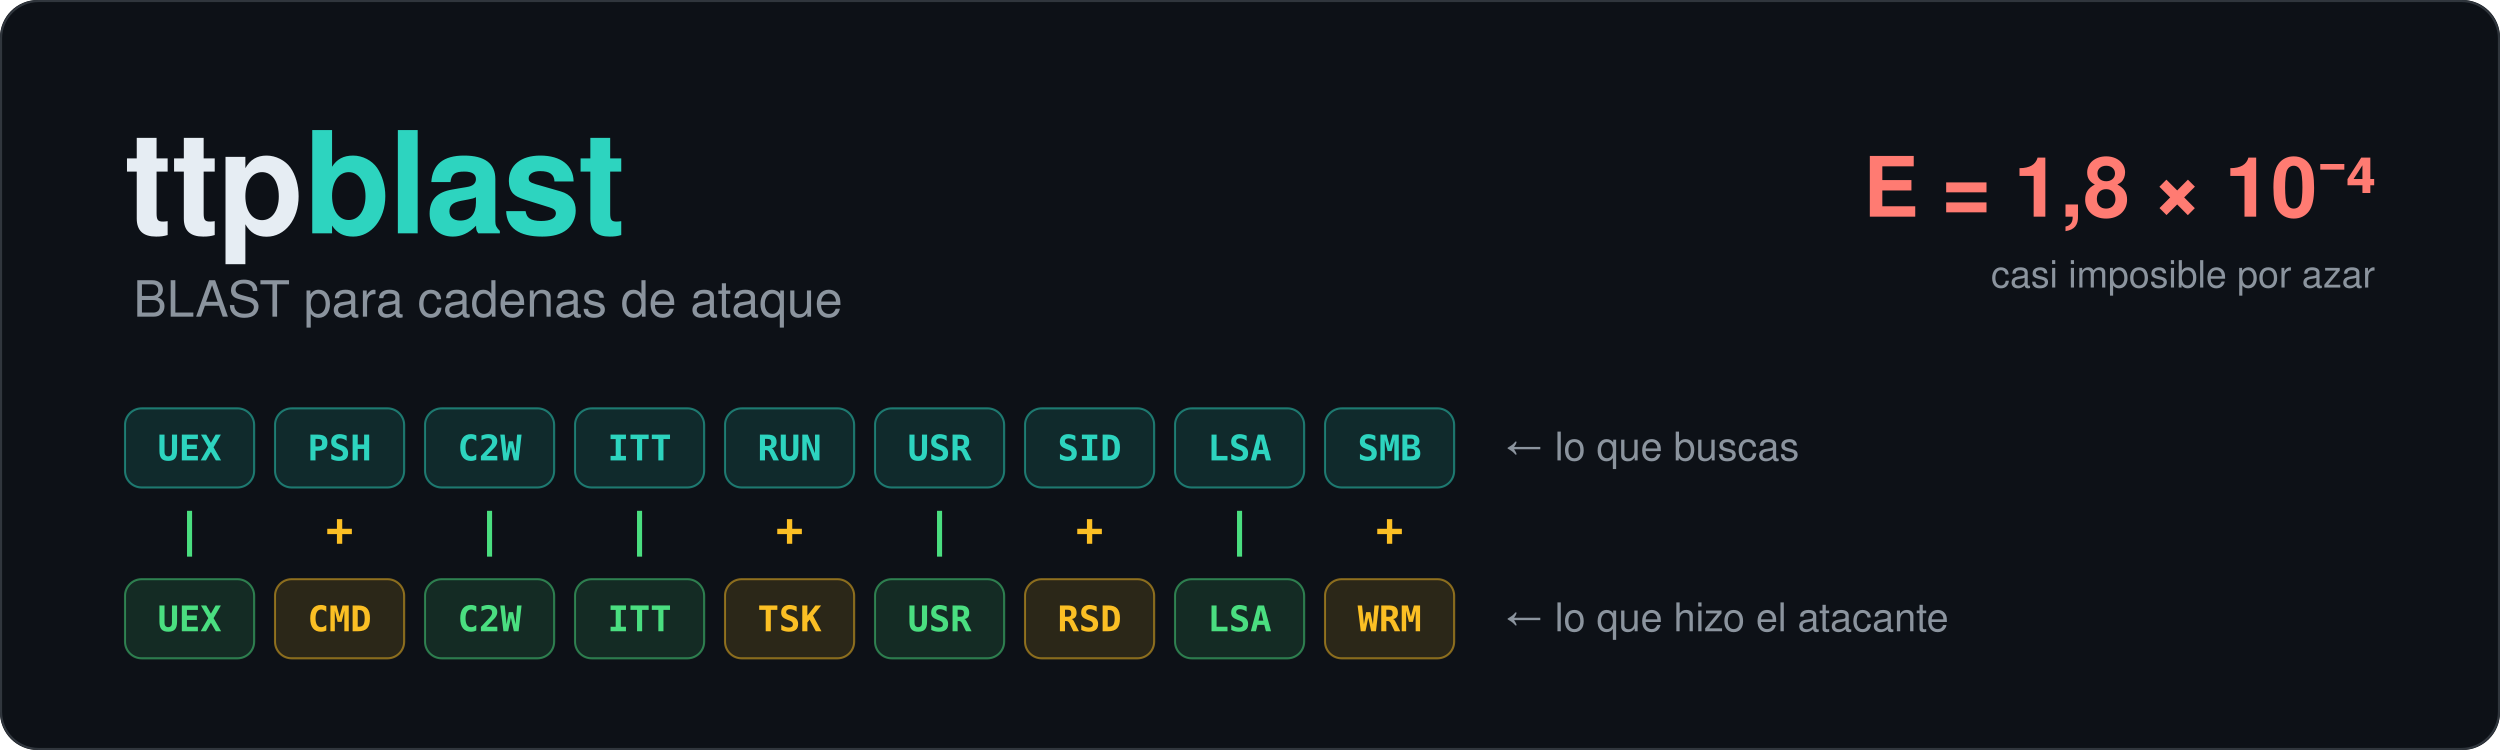
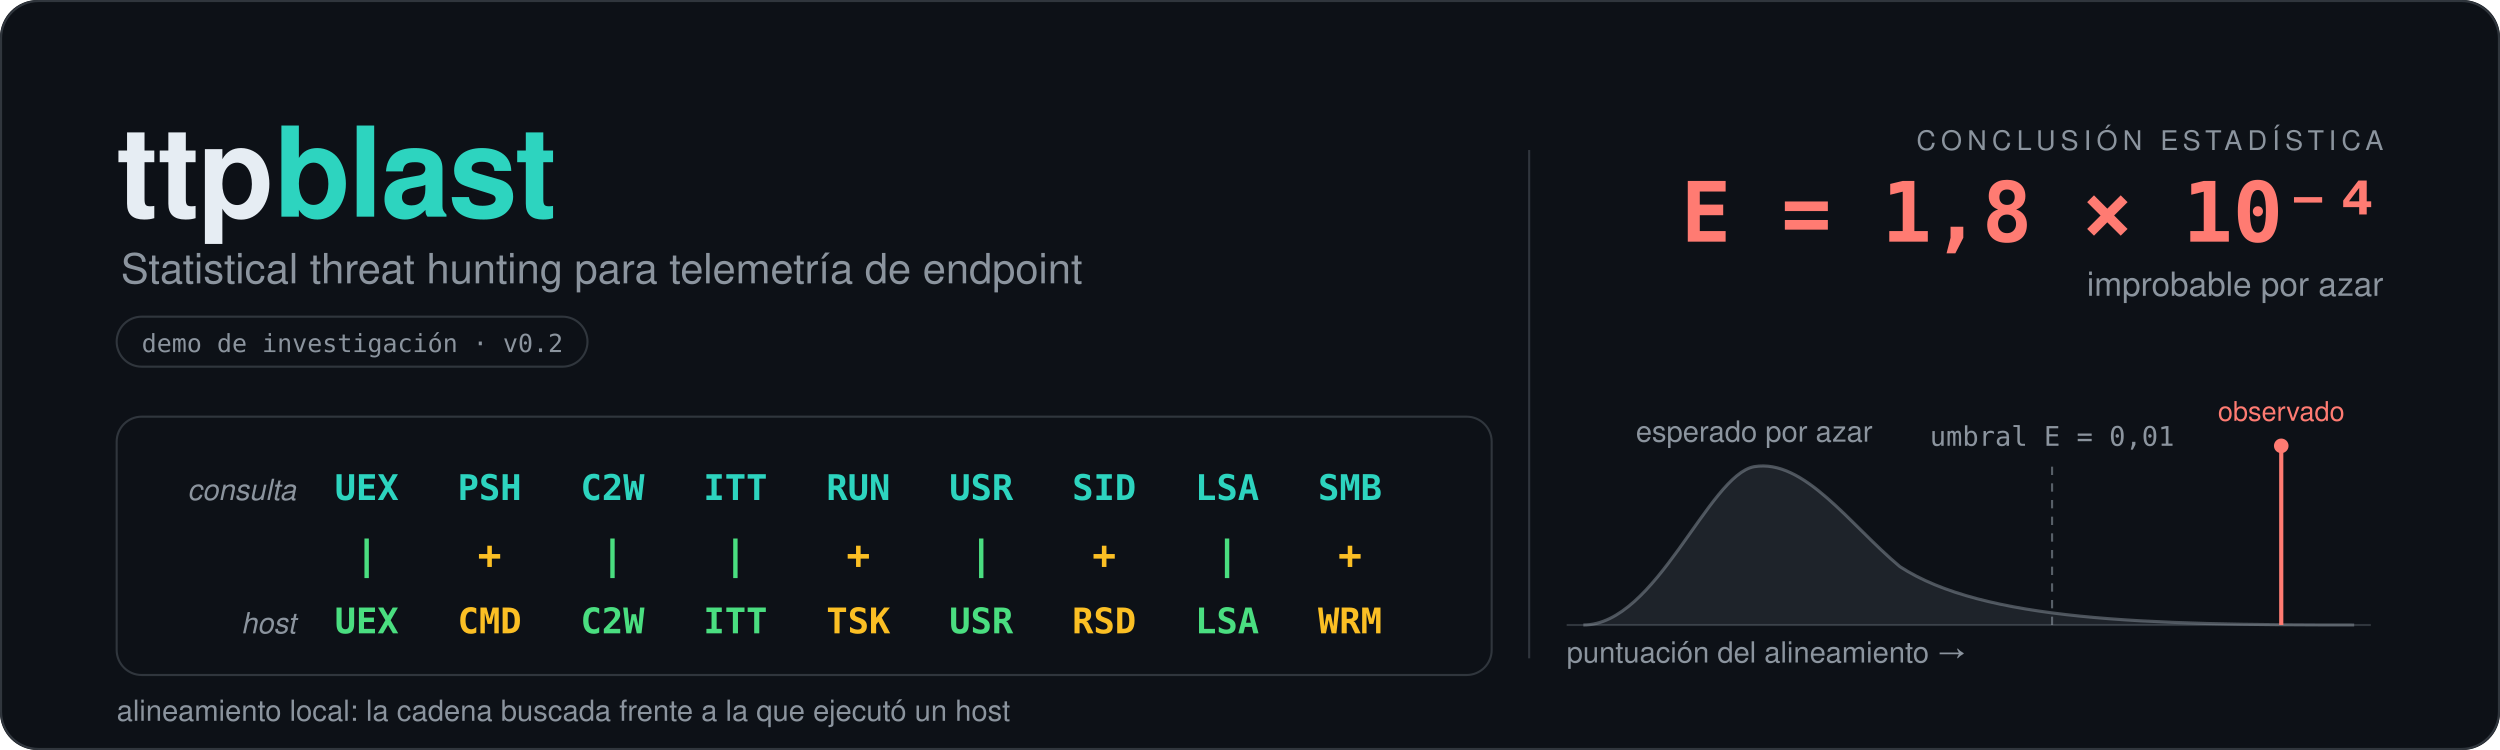
- <svg xmlns="http://www.w3.org/2000/svg" width="1200" height="360" viewBox="0 0 1200 360" role="img" aria-label="ttpblast: una cadena de ataque alineada con la variante que ejecutó el atacante, E = 1,8 × 10⁻⁴">
+ <svg xmlns="http://www.w3.org/2000/svg" width="1200" height="360" viewBox="0 0 1200 360" role="img" aria-labelledby="ttl desc">
  <rect width="1200" height="360" rx="18" fill="#0d1117" />
  <rect x="0.5" y="0.5" width="1199" height="359" rx="18" fill="none" stroke="#30363d" />
-   <text x="60" y="112" font-family="'Segoe UI',-apple-system,BlinkMacSystemFont,Helvetica,Arial,sans-serif" font-size="68" font-weight="700" fill="#e6edf3" letter-spacing="-1">ttp<tspan fill="#2dd4bf">blast</tspan>
+   <text x="56" y="104" font-family="'Segoe UI',-apple-system,BlinkMacSystemFont,Helvetica,Arial,sans-serif" font-size="60" font-weight="700" letter-spacing="-1" fill="#e6edf3">ttp<tspan fill="#2dd4bf">blast</tspan>
  </text>
-   <text x="64" y="152" font-family="'Segoe UI',-apple-system,BlinkMacSystemFont,Helvetica,Arial,sans-serif" font-size="24" fill="#8b949e">BLAST para cadenas de ataque</text>
-   <text x="1140" y="104" text-anchor="end" font-family="'Segoe UI',-apple-system,BlinkMacSystemFont,Helvetica,Arial,sans-serif" font-size="40" font-weight="700" fill="#ff7b72">E = 1,8 × 10⁻⁴</text>
-   <text x="1140" y="138" text-anchor="end" font-family="'Segoe UI',-apple-system,BlinkMacSystemFont,Helvetica,Arial,sans-serif" font-size="18" fill="#8b949e">casi imposible por azar</text>
-   <rect x="60" y="196" width="62" height="38" rx="8" fill="rgba(45,212,191,0.13)" stroke="rgba(45,212,191,0.5)" />
-   <text x="91" y="221" text-anchor="middle" fill="#2dd4bf" font-family="'Cascadia Mono','SF Mono',Menlo,Consolas,'DejaVu Sans Mono',monospace" font-size="17" font-weight="600">UEX</text>
-   <text x="91" y="262" text-anchor="middle" fill="#4ade80" font-family="'Cascadia Mono','SF Mono',Menlo,Consolas,'DejaVu Sans Mono',monospace" font-size="22" font-weight="700">|</text>
-   <rect x="60" y="278" width="62" height="38" rx="8" fill="rgba(74,222,128,0.13)" stroke="rgba(74,222,128,0.5)" />
-   <text x="91" y="303" text-anchor="middle" fill="#4ade80" font-family="'Cascadia Mono','SF Mono',Menlo,Consolas,'DejaVu Sans Mono',monospace" font-size="17" font-weight="600">UEX</text>
-   <rect x="132" y="196" width="62" height="38" rx="8" fill="rgba(45,212,191,0.13)" stroke="rgba(45,212,191,0.5)" />
-   <text x="163" y="221" text-anchor="middle" fill="#2dd4bf" font-family="'Cascadia Mono','SF Mono',Menlo,Consolas,'DejaVu Sans Mono',monospace" font-size="17" font-weight="600">PSH</text>
-   <text x="163" y="262" text-anchor="middle" fill="#fbbf24" font-family="'Cascadia Mono','SF Mono',Menlo,Consolas,'DejaVu Sans Mono',monospace" font-size="22" font-weight="700">+</text>
-   <rect x="132" y="278" width="62" height="38" rx="8" fill="rgba(251,191,36,0.13)" stroke="rgba(251,191,36,0.5)" />
-   <text x="163" y="303" text-anchor="middle" fill="#fbbf24" font-family="'Cascadia Mono','SF Mono',Menlo,Consolas,'DejaVu Sans Mono',monospace" font-size="17" font-weight="600">CMD</text>
-   <rect x="204" y="196" width="62" height="38" rx="8" fill="rgba(45,212,191,0.13)" stroke="rgba(45,212,191,0.5)" />
-   <text x="235" y="221" text-anchor="middle" fill="#2dd4bf" font-family="'Cascadia Mono','SF Mono',Menlo,Consolas,'DejaVu Sans Mono',monospace" font-size="17" font-weight="600">C2W</text>
-   <text x="235" y="262" text-anchor="middle" fill="#4ade80" font-family="'Cascadia Mono','SF Mono',Menlo,Consolas,'DejaVu Sans Mono',monospace" font-size="22" font-weight="700">|</text>
-   <rect x="204" y="278" width="62" height="38" rx="8" fill="rgba(74,222,128,0.13)" stroke="rgba(74,222,128,0.5)" />
-   <text x="235" y="303" text-anchor="middle" fill="#4ade80" font-family="'Cascadia Mono','SF Mono',Menlo,Consolas,'DejaVu Sans Mono',monospace" font-size="17" font-weight="600">C2W</text>
-   <rect x="276" y="196" width="62" height="38" rx="8" fill="rgba(45,212,191,0.13)" stroke="rgba(45,212,191,0.5)" />
-   <text x="307" y="221" text-anchor="middle" fill="#2dd4bf" font-family="'Cascadia Mono','SF Mono',Menlo,Consolas,'DejaVu Sans Mono',monospace" font-size="17" font-weight="600">ITT</text>
-   <text x="307" y="262" text-anchor="middle" fill="#4ade80" font-family="'Cascadia Mono','SF Mono',Menlo,Consolas,'DejaVu Sans Mono',monospace" font-size="22" font-weight="700">|</text>
-   <rect x="276" y="278" width="62" height="38" rx="8" fill="rgba(74,222,128,0.13)" stroke="rgba(74,222,128,0.5)" />
-   <text x="307" y="303" text-anchor="middle" fill="#4ade80" font-family="'Cascadia Mono','SF Mono',Menlo,Consolas,'DejaVu Sans Mono',monospace" font-size="17" font-weight="600">ITT</text>
-   <rect x="348" y="196" width="62" height="38" rx="8" fill="rgba(45,212,191,0.13)" stroke="rgba(45,212,191,0.5)" />
-   <text x="379" y="221" text-anchor="middle" fill="#2dd4bf" font-family="'Cascadia Mono','SF Mono',Menlo,Consolas,'DejaVu Sans Mono',monospace" font-size="17" font-weight="600">RUN</text>
-   <text x="379" y="262" text-anchor="middle" fill="#fbbf24" font-family="'Cascadia Mono','SF Mono',Menlo,Consolas,'DejaVu Sans Mono',monospace" font-size="22" font-weight="700">+</text>
-   <rect x="348" y="278" width="62" height="38" rx="8" fill="rgba(251,191,36,0.13)" stroke="rgba(251,191,36,0.5)" />
-   <text x="379" y="303" text-anchor="middle" fill="#fbbf24" font-family="'Cascadia Mono','SF Mono',Menlo,Consolas,'DejaVu Sans Mono',monospace" font-size="17" font-weight="600">TSK</text>
-   <rect x="420" y="196" width="62" height="38" rx="8" fill="rgba(45,212,191,0.13)" stroke="rgba(45,212,191,0.5)" />
-   <text x="451" y="221" text-anchor="middle" fill="#2dd4bf" font-family="'Cascadia Mono','SF Mono',Menlo,Consolas,'DejaVu Sans Mono',monospace" font-size="17" font-weight="600">USR</text>
-   <text x="451" y="262" text-anchor="middle" fill="#4ade80" font-family="'Cascadia Mono','SF Mono',Menlo,Consolas,'DejaVu Sans Mono',monospace" font-size="22" font-weight="700">|</text>
-   <rect x="420" y="278" width="62" height="38" rx="8" fill="rgba(74,222,128,0.13)" stroke="rgba(74,222,128,0.5)" />
-   <text x="451" y="303" text-anchor="middle" fill="#4ade80" font-family="'Cascadia Mono','SF Mono',Menlo,Consolas,'DejaVu Sans Mono',monospace" font-size="17" font-weight="600">USR</text>
-   <rect x="492" y="196" width="62" height="38" rx="8" fill="rgba(45,212,191,0.13)" stroke="rgba(45,212,191,0.5)" />
-   <text x="523" y="221" text-anchor="middle" fill="#2dd4bf" font-family="'Cascadia Mono','SF Mono',Menlo,Consolas,'DejaVu Sans Mono',monospace" font-size="17" font-weight="600">SID</text>
-   <text x="523" y="262" text-anchor="middle" fill="#fbbf24" font-family="'Cascadia Mono','SF Mono',Menlo,Consolas,'DejaVu Sans Mono',monospace" font-size="22" font-weight="700">+</text>
-   <rect x="492" y="278" width="62" height="38" rx="8" fill="rgba(251,191,36,0.13)" stroke="rgba(251,191,36,0.5)" />
-   <text x="523" y="303" text-anchor="middle" fill="#fbbf24" font-family="'Cascadia Mono','SF Mono',Menlo,Consolas,'DejaVu Sans Mono',monospace" font-size="17" font-weight="600">RSD</text>
-   <rect x="564" y="196" width="62" height="38" rx="8" fill="rgba(45,212,191,0.13)" stroke="rgba(45,212,191,0.5)" />
-   <text x="595" y="221" text-anchor="middle" fill="#2dd4bf" font-family="'Cascadia Mono','SF Mono',Menlo,Consolas,'DejaVu Sans Mono',monospace" font-size="17" font-weight="600">LSA</text>
-   <text x="595" y="262" text-anchor="middle" fill="#4ade80" font-family="'Cascadia Mono','SF Mono',Menlo,Consolas,'DejaVu Sans Mono',monospace" font-size="22" font-weight="700">|</text>
-   <rect x="564" y="278" width="62" height="38" rx="8" fill="rgba(74,222,128,0.13)" stroke="rgba(74,222,128,0.5)" />
-   <text x="595" y="303" text-anchor="middle" fill="#4ade80" font-family="'Cascadia Mono','SF Mono',Menlo,Consolas,'DejaVu Sans Mono',monospace" font-size="17" font-weight="600">LSA</text>
-   <rect x="636" y="196" width="62" height="38" rx="8" fill="rgba(45,212,191,0.13)" stroke="rgba(45,212,191,0.5)" />
-   <text x="667" y="221" text-anchor="middle" fill="#2dd4bf" font-family="'Cascadia Mono','SF Mono',Menlo,Consolas,'DejaVu Sans Mono',monospace" font-size="17" font-weight="600">SMB</text>
-   <text x="667" y="262" text-anchor="middle" fill="#fbbf24" font-family="'Cascadia Mono','SF Mono',Menlo,Consolas,'DejaVu Sans Mono',monospace" font-size="22" font-weight="700">+</text>
-   <rect x="636" y="278" width="62" height="38" rx="8" fill="rgba(251,191,36,0.13)" stroke="rgba(251,191,36,0.5)" />
-   <text x="667" y="303" text-anchor="middle" fill="#fbbf24" font-family="'Cascadia Mono','SF Mono',Menlo,Consolas,'DejaVu Sans Mono',monospace" font-size="17" font-weight="600">WRM</text>
-   <text x="722" y="221" font-family="'Segoe UI',-apple-system,BlinkMacSystemFont,Helvetica,Arial,sans-serif" font-size="19" fill="#8b949e">← lo que buscas</text>
-   <text x="722" y="303" font-family="'Segoe UI',-apple-system,BlinkMacSystemFont,Helvetica,Arial,sans-serif" font-size="19" fill="#8b949e">← lo que hizo el atacante</text>
+   <text x="58" y="136" font-family="'Segoe UI',-apple-system,BlinkMacSystemFont,Helvetica,Arial,sans-serif" font-size="20" fill="#8b949e">Statistical threat hunting para telemetría de endpoint</text>
+   <rect x="56" y="152" width="226" height="24" rx="12" fill="none" stroke="#30363d" />
+   <text x="68" y="169" font-family="'Cascadia Mono','SF Mono',Menlo,Consolas,'DejaVu Sans Mono',monospace" font-size="12" fill="#8b949e">demo de investigación · v0.2</text>
+   <rect x="56" y="200" width="660" height="124" rx="12" fill="none" stroke="#30363d" />
+   <text x="142" y="240" text-anchor="end" font-family="'Segoe UI',-apple-system,BlinkMacSystemFont,Helvetica,Arial,sans-serif" font-style="italic" font-size="14" fill="#8b949e">consulta</text>
+   <text x="142" y="304" text-anchor="end" font-family="'Segoe UI',-apple-system,BlinkMacSystemFont,Helvetica,Arial,sans-serif" font-style="italic" font-size="14" fill="#8b949e">host</text>
+   <g font-family="'Cascadia Mono','SF Mono',Menlo,Consolas,'DejaVu Sans Mono',monospace" text-anchor="middle">
+     <g font-size="17" font-weight="600" fill="#2dd4bf">
+       <text x="176" y="240">UEX</text>
+       <text x="235" y="240">PSH</text>
+       <text x="294" y="240">C2W</text>
+       <text x="353" y="240">ITT</text>
+       <text x="412" y="240">RUN</text>
+       <text x="471" y="240">USR</text>
+       <text x="530" y="240">SID</text>
+       <text x="589" y="240">LSA</text>
+       <text x="648" y="240">SMB</text>
+     </g>
+     <g font-size="19" font-weight="700">
+       <text x="176" y="273" fill="#4ade80">|</text>
+       <text x="235" y="273" fill="#fbbf24">+</text>
+       <text x="294" y="273" fill="#4ade80">|</text>
+       <text x="353" y="273" fill="#4ade80">|</text>
+       <text x="412" y="273" fill="#fbbf24">+</text>
+       <text x="471" y="273" fill="#4ade80">|</text>
+       <text x="530" y="273" fill="#fbbf24">+</text>
+       <text x="589" y="273" fill="#4ade80">|</text>
+       <text x="648" y="273" fill="#fbbf24">+</text>
+     </g>
+     <g font-size="17" font-weight="600">
+       <text x="176" y="304" fill="#4ade80">UEX</text>
+       <text x="235" y="304" fill="#fbbf24">CMD</text>
+       <text x="294" y="304" fill="#4ade80">C2W</text>
+       <text x="353" y="304" fill="#4ade80">ITT</text>
+       <text x="412" y="304" fill="#fbbf24">TSK</text>
+       <text x="471" y="304" fill="#4ade80">USR</text>
+       <text x="530" y="304" fill="#fbbf24">RSD</text>
+       <text x="589" y="304" fill="#4ade80">LSA</text>
+       <text x="648" y="304" fill="#fbbf24">WRM</text>
+     </g>
+   </g>
+   <text x="56" y="346" font-family="'Segoe UI',-apple-system,BlinkMacSystemFont,Helvetica,Arial,sans-serif" font-size="14" fill="#8b949e">alineamiento local: la cadena buscada frente a la que ejecutó un host</text>
+   <line x1="734" y1="72" x2="734" y2="316" stroke="#30363d" />
+   <text x="1144" y="72" text-anchor="end" font-family="'Segoe UI',-apple-system,BlinkMacSystemFont,Helvetica,Arial,sans-serif" font-size="13" letter-spacing="2.5" fill="#8b949e">CONCLUSIÓN ESTADÍSTICA</text>
+   <text x="1144" y="116" text-anchor="end" font-family="'Cascadia Mono','SF Mono',Menlo,Consolas,'DejaVu Sans Mono',monospace" font-size="40" font-weight="700" fill="#ff7b72">E = 1,8 × 10⁻⁴</text>
+   <text x="1144" y="142" text-anchor="end" font-family="'Segoe UI',-apple-system,BlinkMacSystemFont,Helvetica,Arial,sans-serif" font-size="16" fill="#8b949e">improbable por azar</text>
+   <line x1="752" y1="300" x2="1138" y2="300" stroke="#30363d" />
+   <path d="M 760 300 C 795 300 820 228 842 224 C 866 220 888 252 912 272 C 952 298 1030 300 1130 300" fill="rgba(139,148,158,0.14)" stroke="#8b949e" stroke-opacity="0.5" stroke-width="1.5" />
+   <text x="842" y="212" text-anchor="middle" font-family="'Segoe UI',-apple-system,BlinkMacSystemFont,Helvetica,Arial,sans-serif" font-size="14" fill="#8b949e">esperado por azar</text>
+   <line x1="985" y1="300" x2="985" y2="222" stroke="#8b949e" stroke-opacity="0.6" stroke-width="1" stroke-dasharray="4 4" />
+   <text x="985" y="214" text-anchor="middle" font-family="'Cascadia Mono','SF Mono',Menlo,Consolas,'DejaVu Sans Mono',monospace" font-size="13" fill="#8b949e">umbral E = 0,01</text>
+   <line x1="1095" y1="300" x2="1095" y2="214" stroke="#ff7b72" stroke-width="2" />
+   <circle cx="1095" cy="214" r="3.5" fill="#ff7b72" />
+   <text x="1095" y="202" text-anchor="middle" font-family="'Segoe UI',-apple-system,BlinkMacSystemFont,Helvetica,Arial,sans-serif" font-size="13" fill="#ff7b72">observado</text>
+   <text x="752" y="318" font-family="'Segoe UI',-apple-system,BlinkMacSystemFont,Helvetica,Arial,sans-serif" font-size="14" fill="#8b949e">puntuación del alineamiento →</text>
</svg>
